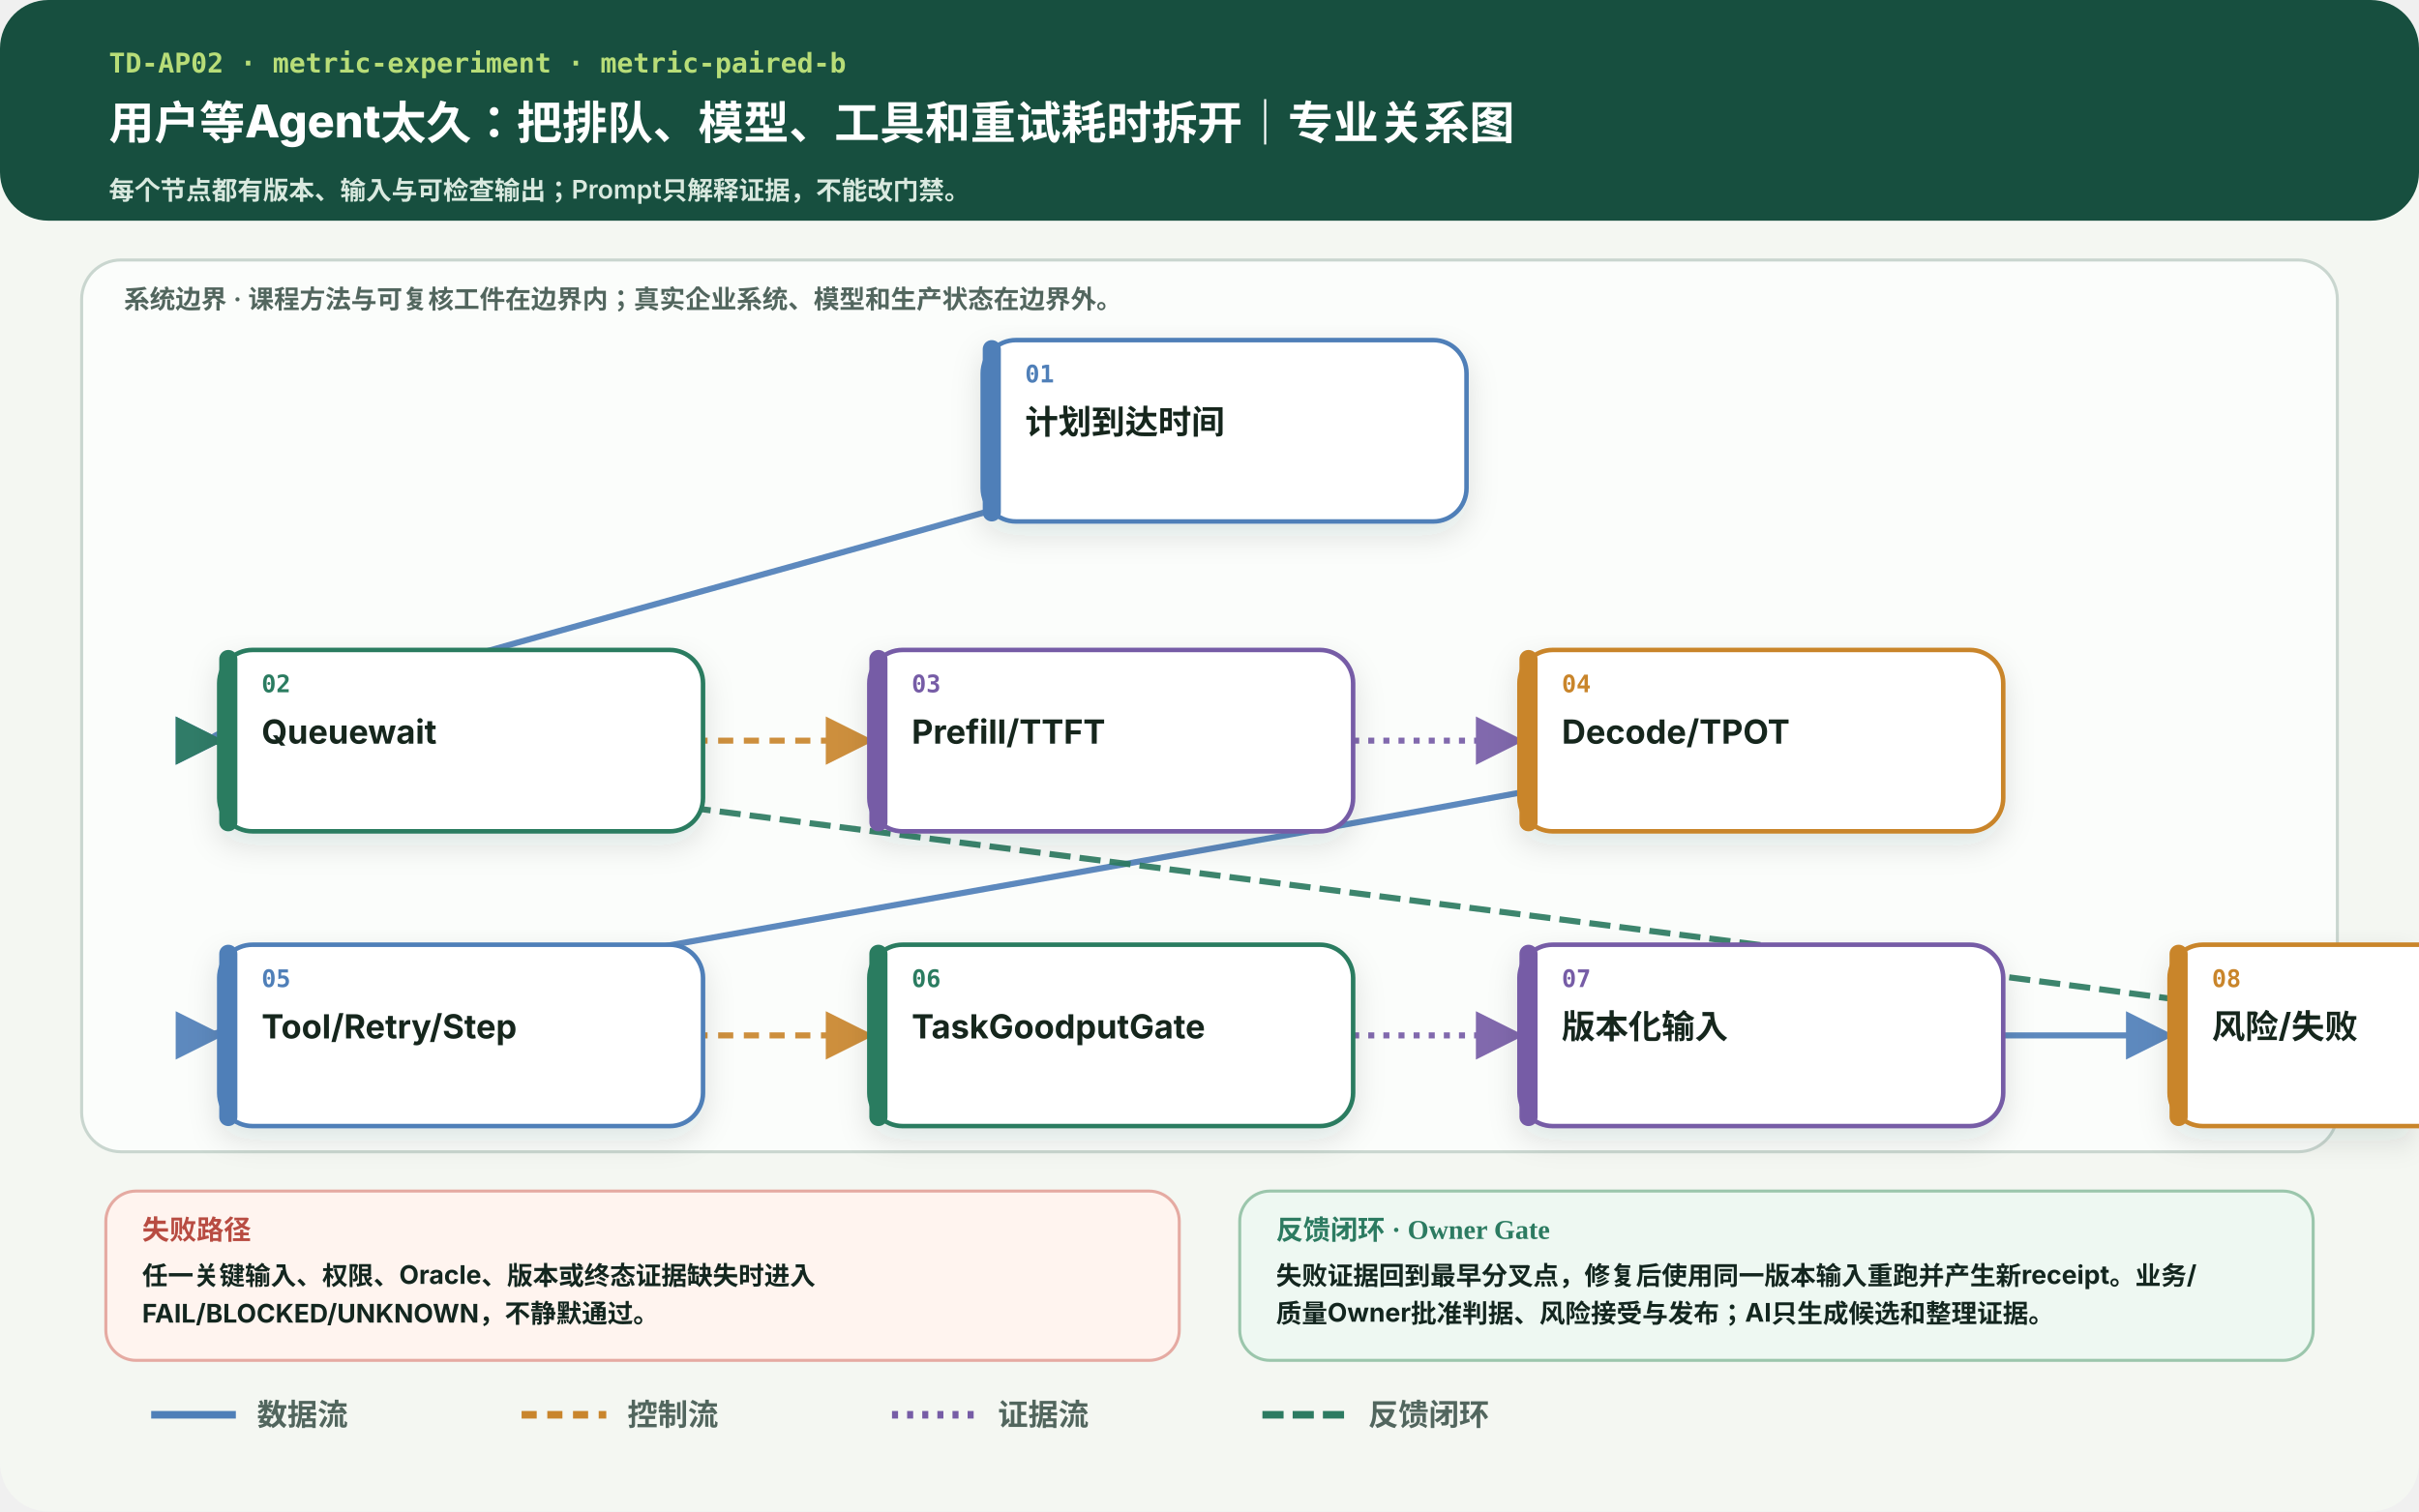
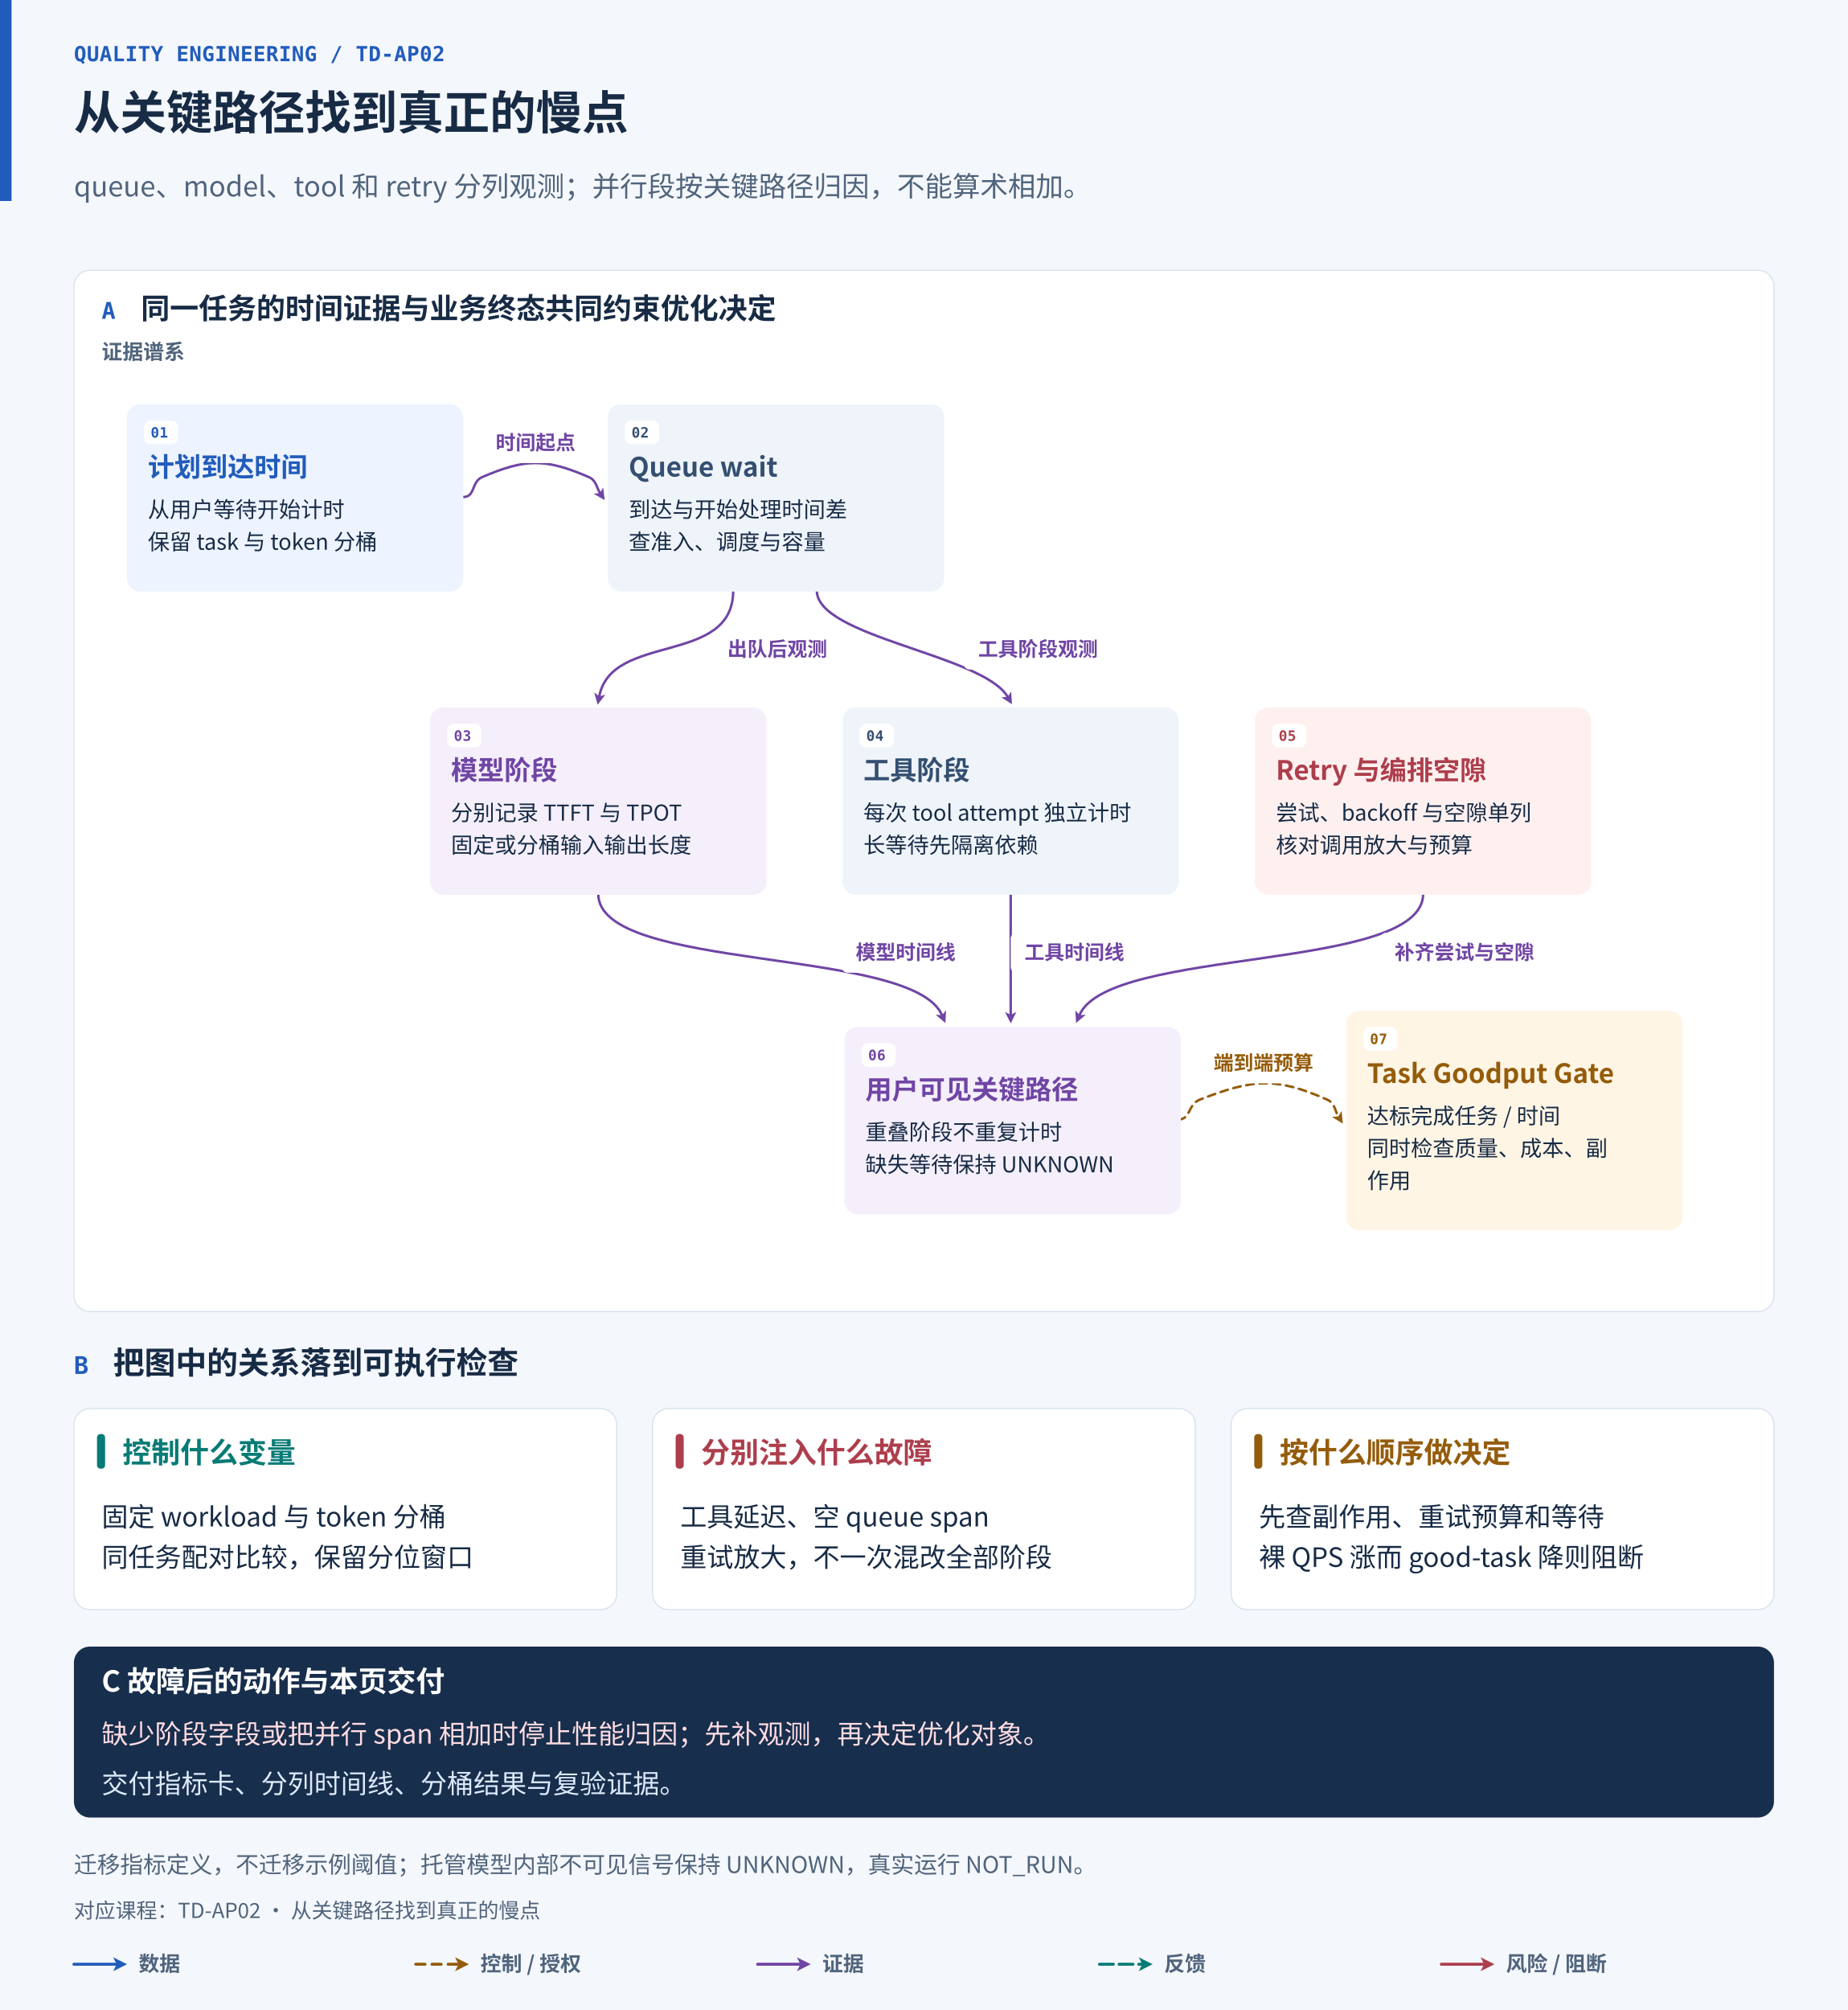
- <svg xmlns="http://www.w3.org/2000/svg" role="img" aria-labelledby="title desc" viewBox="0 0 1600 1000" width="1600" height="1000">
+ <svg xmlns="http://www.w3.org/2000/svg" width="1600" height="1740" viewBox="0 0 1600 1740" role="img" aria-labelledby="title desc" data-redraw-version="2">
+   <style>text{font-family:'PingFang SC','Microsoft YaHei','Noto Sans CJK SC',system-ui,sans-serif}.mono{font-family:'SFMono-Regular',Consolas,monospace;letter-spacing:.25px}</style>
  <defs>
-     <filter id="shadow" x="-15%" y="-15%" width="130%" height="140%">
-       <feDropShadow dx="0" dy="8" stdDeviation="10" flood-color="#173f32" flood-opacity="0.12" />
-     </filter>
-     <marker id="arrow-data" viewBox="0 0 10 10" refX="9" refY="5" markerWidth="8" markerHeight="8" orient="auto-start-reverse">
-       <path d="M 0 0 L 10 5 L 0 10 z" fill="#4f7fb8" />
+     <marker id="arr-data" markerUnits="userSpaceOnUse" markerWidth="12" markerHeight="12" refX="3" refY="6" orient="auto">
+       <path d="M0 0L12 6L0 12L3 6Z" fill="#215cbb" />
    </marker>
-     <marker id="arrow-control" viewBox="0 0 10 10" refX="9" refY="5" markerWidth="8" markerHeight="8" orient="auto-start-reverse">
-       <path d="M 0 0 L 10 5 L 0 10 z" fill="#c9852c" />
+     <marker id="arr-control" markerUnits="userSpaceOnUse" markerWidth="12" markerHeight="12" refX="3" refY="6" orient="auto">
+       <path d="M0 0L12 6L0 12L3 6Z" fill="#945c0b" />
    </marker>
-     <marker id="arrow-evidence" viewBox="0 0 10 10" refX="9" refY="5" markerWidth="8" markerHeight="8" orient="auto-start-reverse">
-       <path d="M 0 0 L 10 5 L 0 10 z" fill="#765ca6" />
+     <marker id="arr-evidence" markerUnits="userSpaceOnUse" markerWidth="12" markerHeight="12" refX="3" refY="6" orient="auto">
+       <path d="M0 0L12 6L0 12L3 6Z" fill="#7045a4" />
    </marker>
-     <marker id="arrow-feedback" viewBox="0 0 10 10" refX="9" refY="5" markerWidth="8" markerHeight="8" orient="auto-start-reverse">
-       <path d="M 0 0 L 10 5 L 0 10 z" fill="#2c7b61" />
+     <marker id="arr-feedback" markerUnits="userSpaceOnUse" markerWidth="12" markerHeight="12" refX="3" refY="6" orient="auto">
+       <path d="M0 0L12 6L0 12L3 6Z" fill="#087b76" />
+     </marker>
+     <marker id="arr-risk" markerUnits="userSpaceOnUse" markerWidth="12" markerHeight="12" refX="3" refY="6" orient="auto">
+       <path d="M0 0L12 6L0 12L3 6Z" fill="#ad3e4c" />
    </marker>
  </defs>
-   <rect width="1600" height="1000" rx="32" fill="#f4f7f2" />
-   <rect x="0" y="0" width="1600" height="146" rx="32" fill="#174f3f" />
-   <text x="72" y="48" font-family="ui-monospace,SFMono-Regular,Menlo,monospace" font-size="18" font-weight="800" fill="#b8dd78">TD-AP02 · metric-experiment · metric-paired-b</text>
-   <text x="72" y="92" text-anchor="start" font-family="-apple-system,BlinkMacSystemFont,'Segoe UI','PingFang SC',sans-serif" font-size="30" font-weight="800" fill="#ffffff">用户等Agent太久：把排队、模型、工具和重试耗时拆开｜专业关系图</text>
-   <text x="72" y="132" text-anchor="start" font-family="-apple-system,BlinkMacSystemFont,'Segoe UI','PingFang SC',sans-serif" font-size="17" font-weight="600" fill="#d9e9df">每个节点都有版本、输入与可检查输出；Prompt只解释证据，不能改门禁。</text>
-   <rect x="54" y="172" width="1492" height="590" rx="26" fill="#fbfdfb" stroke="#c9d6cf" stroke-width="2" />
-   <text x="82" y="204" font-size="17" font-weight="800" fill="#52665e">系统边界 · 课程方法与可复核工件在边界内；真实企业系统、模型和生产状态在边界外。</text>
-   <path d="M 810 285 C 885 285, 70 490, 145 490" fill="none" stroke="#4f7fb8" stroke-width="4" stroke-dasharray="" marker-end="url(#arrow-data)" opacity="0.92" />
-   <path d="M 305 490 C 380 490, 500 490, 575 490" fill="none" stroke="#c9852c" stroke-width="4" stroke-dasharray="10 7" marker-end="url(#arrow-control)" opacity="0.92" />
-   <path d="M 735 490 C 810 490, 930 490, 1005 490" fill="none" stroke="#765ca6" stroke-width="4" stroke-dasharray="4 6" marker-end="url(#arrow-evidence)" opacity="0.92" />
-   <path d="M 1165 490 C 1240 490, 70 685, 145 685" fill="none" stroke="#4f7fb8" stroke-width="4" stroke-dasharray="" marker-end="url(#arrow-data)" opacity="0.92" />
-   <path d="M 305 685 C 380 685, 500 685, 575 685" fill="none" stroke="#c9852c" stroke-width="4" stroke-dasharray="10 7" marker-end="url(#arrow-control)" opacity="0.92" />
-   <path d="M 735 685 C 810 685, 930 685, 1005 685" fill="none" stroke="#765ca6" stroke-width="4" stroke-dasharray="4 6" marker-end="url(#arrow-evidence)" opacity="0.92" />
-   <path d="M 1165 685 C 1240 685, 1360 685, 1435 685" fill="none" stroke="#4f7fb8" stroke-width="4" stroke-dasharray="" marker-end="url(#arrow-data)" opacity="0.92" />
-   <path d="M 1595 685 C 1670 685, 70 490, 145 490" fill="none" stroke="#2c7b61" stroke-width="4" stroke-dasharray="14 6" marker-end="url(#arrow-feedback)" opacity="0.92" />
-   <g filter="url(#shadow)">
-     <rect x="650" y="225" width="320" height="120" rx="22" fill="#ffffff" stroke="#4f7fb8" stroke-width="3" />
-     <rect x="650" y="225" width="12" height="120" rx="6" fill="#4f7fb8" />
-     <text x="678" y="253" font-family="ui-monospace,SFMono-Regular,Menlo,monospace" font-size="16" font-weight="800" fill="#4f7fb8">01</text>
-     <text x="678" y="287" text-anchor="start" font-family="-apple-system,BlinkMacSystemFont,'Segoe UI','PingFang SC',sans-serif" font-size="22" font-weight="700" fill="#13261f">计划到达时间</text>
+   <rect width="1600" height="1740" fill="#f4f7fb" />
+   <rect width="10" height="174" fill="#215cbb" />
+   <text x="64" y="53" font-size="18" fill="#215cbb" font-weight="750" class="mono">QUALITY ENGINEERING  /  TD-AP02</text>
+   <text x="64" y="112" font-size="40" fill="#172b45" font-weight="750">从关键路径找到真正的慢点</text>
+   <text x="64" y="170" font-size="24" fill="#50647c" font-weight="450">queue、model、tool 和 retry 分列观测；并行段按关键路径归因，不能算术相加。</text>
+   <g id="system-graph" data-region="64,234,1472,901.3894439873045">
+     <rect x="64" y="234" width="1472" height="901.389" rx="14" fill="#fff" stroke="#d9e2ed" />
+     <text x="88" y="276" font-size="20" fill="#215cbb" font-weight="800" class="mono">A</text>
+     <text x="122" y="276" font-size="25" fill="#172b45" font-weight="700">同一任务的时间证据与业务终态共同约束优化决定</text>
+     <text x="88" y="311" font-size="18" fill="#50647c" font-weight="550">证据谱系</text>
+     <g transform="translate(109.8742 350) scale(0.8228518)" data-graph-scale="0.8228517691313035" data-routing="dot">
+       <path class="edge edge-evidence" d="M354 97.5 C366.89 97.5 362.15 81.58 374 76.5 C419.75 56.89 440.25 56.89 486 76.5 C493.96 79.91 494.43 88.22 497.8 93.3" fill="none" stroke="#7045a4" stroke-width="2.6" stroke-linecap="round" stroke-linejoin="round" marker-end="url(#arr-evidence)" data-edge-id="e0" data-from="arrival" data-to="queue" />
+       <path class="edge edge-evidence" d="M638 196 C638 275.26 510.06 239.64 497.06 307.23" fill="none" stroke="#7045a4" stroke-width="2.6" stroke-linecap="round" stroke-linejoin="round" marker-end="url(#arr-evidence)" data-edge-id="e1" data-from="queue" data-to="model" />
+       <path class="edge edge-evidence" d="M726 196 C726 245.01 900.84 263.32 926.8 307.78" fill="none" stroke="#7045a4" stroke-width="2.6" stroke-linecap="round" stroke-linejoin="round" marker-end="url(#arr-evidence)" data-edge-id="e2" data-from="queue" data-to="tool" />
+       <path class="edge edge-evidence" d="M496 515 C496 597.53 826.67 570.35 857.68 642.59" fill="none" stroke="#7045a4" stroke-width="2.6" stroke-linecap="round" stroke-linejoin="round" marker-end="url(#arr-evidence)" data-edge-id="e3" data-from="model" data-to="critical" />
+       <path class="edge edge-evidence" d="M930 515 C930 572.68 930 589.97 930 642.28" fill="none" stroke="#7045a4" stroke-width="2.6" stroke-linecap="round" stroke-linejoin="round" marker-end="url(#arr-evidence)" data-edge-id="e4" data-from="tool" data-to="critical" />
+       <path class="edge edge-evidence" d="M1364 515 C1364 597.53 1033.33 570.35 1002.32 642.59" fill="none" stroke="#7045a4" stroke-width="2.6" stroke-linecap="round" stroke-linejoin="round" marker-end="url(#arr-evidence)" data-edge-id="e5" data-from="retry" data-to="critical" />
+       <path class="edge edge-control" d="M1106 752.5 C1119.84 752.5 1116.09 736.51 1129 731.5 C1184.53 709.96 1208.54 707.41 1263 731.5 C1271.12 735.09 1271.39 743.79 1274.7 749.11" fill="none" stroke="#945c0b" stroke-width="2.6" stroke-linecap="round" stroke-linejoin="round" stroke-dasharray="8 6" marker-end="url(#arr-control)" data-edge-id="e6" data-from="critical" data-to="goodput" />
+       <g id="node-arrival" class="node node-input" data-region="0,0,354,197">
+         <rect x="0" y="0" width="354" height="197" rx="14" fill="#edf3ff" stroke="none" />
+         <rect x="18" y="17" width="36" height="25" rx="7" fill="#fff" stroke="none" />
+         <text x="25" y="35" font-size="15" fill="#215cbb" font-weight="750" class="mono">01</text>
+         <text x="22" y="76" font-size="28" fill="#215cbb" font-weight="700">计划到达时间</text>
+         <text x="22" y="119" font-size="23" fill="#172b45" font-weight="450">从用户等待开始计时</text>
+         <text x="22" y="153" font-size="23" fill="#172b45" font-weight="450">保留 task 与 token 分桶</text>
+       </g>
+       <g id="node-queue" class="node node-process" data-region="506,0,354,197">
+         <rect x="506" y="0" width="354" height="197" rx="14" fill="#eff4fa" stroke="none" />
+         <rect x="524" y="17" width="36" height="25" rx="7" fill="#fff" stroke="none" />
+         <text x="531" y="35" font-size="15" fill="#344f70" font-weight="750" class="mono">02</text>
+         <text x="528" y="76" font-size="28" fill="#344f70" font-weight="700">Queue wait</text>
+         <text x="528" y="119" font-size="23" fill="#172b45" font-weight="450">到达与开始处理时间差</text>
+         <text x="528" y="153" font-size="23" fill="#172b45" font-weight="450">查准入、调度与容量</text>
+       </g>
+       <g id="node-model" class="node node-ai" data-region="319,319,354,197">
+         <rect x="319" y="319" width="354" height="197" rx="14" fill="#f4effb" stroke="none" />
+         <rect x="337" y="336" width="36" height="25" rx="7" fill="#fff" stroke="none" />
+         <text x="344" y="354" font-size="15" fill="#7045a4" font-weight="750" class="mono">03</text>
+         <text x="341" y="395" font-size="28" fill="#7045a4" font-weight="700">模型阶段</text>
+         <text x="341" y="438" font-size="23" fill="#172b45" font-weight="450">分别记录 TTFT 与 TPOT</text>
+         <text x="341" y="472" font-size="23" fill="#172b45" font-weight="450">固定或分桶输入输出长度</text>
+       </g>
+       <g id="node-tool" class="node node-process" data-region="753,319,354,197">
+         <rect x="753" y="319" width="354" height="197" rx="14" fill="#eff4fa" stroke="none" />
+         <rect x="771" y="336" width="36" height="25" rx="7" fill="#fff" stroke="none" />
+         <text x="778" y="354" font-size="15" fill="#344f70" font-weight="750" class="mono">04</text>
+         <text x="775" y="395" font-size="28" fill="#344f70" font-weight="700">工具阶段</text>
+         <text x="775" y="438" font-size="23" fill="#172b45" font-weight="450">每次 tool attempt 独立计时</text>
+         <text x="775" y="472" font-size="23" fill="#172b45" font-weight="450">长等待先隔离依赖</text>
+       </g>
+       <g id="node-retry" class="node node-risk" data-region="1187,319,354,197">
+         <rect x="1187" y="319" width="354" height="197" rx="14" fill="#fff0f0" stroke="none" />
+         <rect x="1205" y="336" width="36" height="25" rx="7" fill="#fff" stroke="none" />
+         <text x="1212" y="354" font-size="15" fill="#ad3e4c" font-weight="750" class="mono">05</text>
+         <text x="1209" y="395" font-size="28" fill="#ad3e4c" font-weight="700">Retry 与编排空隙</text>
+         <text x="1209" y="438" font-size="23" fill="#172b45" font-weight="450">尝试、backoff 与空隙单列</text>
+         <text x="1209" y="472" font-size="23" fill="#172b45" font-weight="450">核对调用放大与预算</text>
+       </g>
+       <g id="node-critical" class="node node-evidence" data-region="755,655,354,197">
+         <rect x="755" y="655" width="354" height="197" rx="14" fill="#f4effb" stroke="none" />
+         <rect x="773" y="672" width="36" height="25" rx="7" fill="#fff" stroke="none" />
+         <text x="780" y="690" font-size="15" fill="#7045a4" font-weight="750" class="mono">06</text>
+         <text x="777" y="731" font-size="28" fill="#7045a4" font-weight="700">用户可见关键路径</text>
+         <text x="777" y="774" font-size="23" fill="#172b45" font-weight="450">重叠阶段不重复计时</text>
+         <text x="777" y="808" font-size="23" fill="#172b45" font-weight="450">缺失等待保持 UNKNOWN</text>
+       </g>
+       <g id="node-goodput" class="node node-control" data-region="1283,638,354,231">
+         <rect x="1283" y="638" width="354" height="231" rx="14" fill="#fff5e5" stroke="none" />
+         <rect x="1301" y="655" width="36" height="25" rx="7" fill="#fff" stroke="none" />
+         <text x="1308" y="673" font-size="15" fill="#945c0b" font-weight="750" class="mono">07</text>
+         <text x="1305" y="714" font-size="28" fill="#945c0b" font-weight="700">Task Goodput Gate</text>
+         <text x="1305" y="757" font-size="23" fill="#172b45" font-weight="450">达标完成任务 / 时间</text>
+         <text x="1305" y="791" font-size="23" fill="#172b45" font-weight="450">同时检查质量、成本、副</text>
+         <text x="1305" y="825" font-size="23" fill="#172b45" font-weight="450">作用</text>
+       </g>
+       <rect x="374" y="19.79" width="112" height="42" rx="6" fill="#fff" stroke="none" />
+       <text x="430" y="47.79" font-size="21" fill="#7045a4" font-weight="600" text-anchor="middle" class="edge-label" data-edge-id="e0">时间起点</text>
+       <rect x="617.39" y="237" width="134" height="42" rx="6" fill="#fff" stroke="none" />
+       <text x="684.39" y="265" font-size="21" fill="#7045a4" font-weight="600" text-anchor="middle" class="edge-label" data-edge-id="e1">出队后观测</text>
+       <rect x="880.7" y="237" width="156" height="42" rx="6" fill="#fff" stroke="none" />
+       <text x="958.7" y="265" font-size="21" fill="#7045a4" font-weight="600" text-anchor="middle" class="edge-label" data-edge-id="e2">工具阶段观测</text>
+       <rect x="752.44" y="556" width="134" height="42" rx="6" fill="#fff" stroke="none" />
+       <text x="819.44" y="584" font-size="21" fill="#7045a4" font-weight="600" text-anchor="middle" class="edge-label" data-edge-id="e3">模型时间线</text>
+       <rect x="930" y="556" width="134" height="42" rx="6" fill="#fff" stroke="none" />
+       <text x="997" y="584" font-size="21" fill="#7045a4" font-weight="600" text-anchor="middle" class="edge-label" data-edge-id="e4">工具时间线</text>
+       <rect x="1318.9" y="556" width="177" height="42" rx="6" fill="#fff" stroke="none" />
+       <text x="1407.4" y="584" font-size="21" fill="#7045a4" font-weight="600" text-anchor="middle" class="edge-label" data-edge-id="e5">补齐尝试与空隙</text>
+       <rect x="1129" y="672.38" width="134" height="42" rx="6" fill="#fff" stroke="none" />
+       <text x="1196" y="700.38" font-size="21" fill="#945c0b" font-weight="600" text-anchor="middle" class="edge-label" data-edge-id="e6">端到端预算</text>
+     </g>
  </g>
-   <g filter="url(#shadow)">
-     <rect x="145" y="430" width="320" height="120" rx="22" fill="#ffffff" stroke="#2c7b61" stroke-width="3" />
-     <rect x="145" y="430" width="12" height="120" rx="6" fill="#2c7b61" />
-     <text x="173" y="458" font-family="ui-monospace,SFMono-Regular,Menlo,monospace" font-size="16" font-weight="800" fill="#2c7b61">02</text>
-     <text x="173" y="492" text-anchor="start" font-family="-apple-system,BlinkMacSystemFont,'Segoe UI','PingFang SC',sans-serif" font-size="22" font-weight="700" fill="#13261f">Queuewait</text>
+   <text x="64" y="1189.389" font-size="21" fill="#215cbb" font-weight="800" class="mono">B</text>
+   <text x="98" y="1189.389" font-size="27" fill="#172b45" font-weight="700">把图中的关系落到可执行检查</text>
+   <g id="detail-0" data-region="64,1219.3894439873045,470,174">
+     <rect x="64" y="1219.389" width="470" height="174" rx="14" fill="#fff" stroke="#d9e2ed" />
+     <rect x="84" y="1241.389" width="7" height="30" rx="3" fill="#087b76" stroke="none" />
+     <text x="106" y="1266.389" font-size="25" fill="#087b76" font-weight="700">控制什么变量</text>
+     <text x="88" y="1321.389" font-size="23" fill="#172b45" font-weight="450">固定 workload 与 token 分桶</text>
+     <text x="88" y="1356.389" font-size="23" fill="#172b45" font-weight="450">同任务配对比较，保留分位窗口</text>
  </g>
-   <g filter="url(#shadow)">
-     <rect x="575" y="430" width="320" height="120" rx="22" fill="#ffffff" stroke="#765ca6" stroke-width="3" />
-     <rect x="575" y="430" width="12" height="120" rx="6" fill="#765ca6" />
-     <text x="603" y="458" font-family="ui-monospace,SFMono-Regular,Menlo,monospace" font-size="16" font-weight="800" fill="#765ca6">03</text>
-     <text x="603" y="492" text-anchor="start" font-family="-apple-system,BlinkMacSystemFont,'Segoe UI','PingFang SC',sans-serif" font-size="22" font-weight="700" fill="#13261f">Prefill/TTFT</text>
+   <g id="detail-1" data-region="565,1219.3894439873045,470,174">
+     <rect x="565" y="1219.389" width="470" height="174" rx="14" fill="#fff" stroke="#d9e2ed" />
+     <rect x="585" y="1241.389" width="7" height="30" rx="3" fill="#ad3e4c" stroke="none" />
+     <text x="607" y="1266.389" font-size="25" fill="#ad3e4c" font-weight="700">分别注入什么故障</text>
+     <text x="589" y="1321.389" font-size="23" fill="#172b45" font-weight="450">工具延迟、空 queue span</text>
+     <text x="589" y="1356.389" font-size="23" fill="#172b45" font-weight="450">重试放大，不一次混改全部阶段</text>
  </g>
-   <g filter="url(#shadow)">
-     <rect x="1005" y="430" width="320" height="120" rx="22" fill="#ffffff" stroke="#c9852c" stroke-width="3" />
-     <rect x="1005" y="430" width="12" height="120" rx="6" fill="#c9852c" />
-     <text x="1033" y="458" font-family="ui-monospace,SFMono-Regular,Menlo,monospace" font-size="16" font-weight="800" fill="#c9852c">04</text>
-     <text x="1033" y="492" text-anchor="start" font-family="-apple-system,BlinkMacSystemFont,'Segoe UI','PingFang SC',sans-serif" font-size="22" font-weight="700" fill="#13261f">Decode/TPOT</text>
+   <g id="detail-2" data-region="1066,1219.3894439873045,470,174">
+     <rect x="1066" y="1219.389" width="470" height="174" rx="14" fill="#fff" stroke="#d9e2ed" />
+     <rect x="1086" y="1241.389" width="7" height="30" rx="3" fill="#945c0b" stroke="none" />
+     <text x="1108" y="1266.389" font-size="25" fill="#945c0b" font-weight="700">按什么顺序做决定</text>
+     <text x="1090" y="1321.389" font-size="23" fill="#172b45" font-weight="450">先查副作用、重试预算和等待</text>
+     <text x="1090" y="1356.389" font-size="23" fill="#172b45" font-weight="450">裸 QPS 涨而 good-task 降则阻断</text>
  </g>
-   <g filter="url(#shadow)">
-     <rect x="145" y="625" width="320" height="120" rx="22" fill="#ffffff" stroke="#4f7fb8" stroke-width="3" />
-     <rect x="145" y="625" width="12" height="120" rx="6" fill="#4f7fb8" />
-     <text x="173" y="653" font-family="ui-monospace,SFMono-Regular,Menlo,monospace" font-size="16" font-weight="800" fill="#4f7fb8">05</text>
-     <text x="173" y="687" text-anchor="start" font-family="-apple-system,BlinkMacSystemFont,'Segoe UI','PingFang SC',sans-serif" font-size="22" font-weight="700" fill="#13261f">Tool/Retry/Step</text>
+   <g id="failure-and-output" data-region="64,1425.3894439873045,1472,148">
+     <rect x="64" y="1425.389" width="1472" height="148" rx="14" fill="#172e4c" stroke="none" />
+     <text x="88" y="1464.389" font-size="25" fill="#fff" font-weight="700">C  故障后的动作与本页交付</text>
+     <text x="88" y="1509.389" font-size="23" fill="#ffdce2" font-weight="450">缺少阶段字段或把并行 span 相加时停止性能归因；先补观测，再决定优化对象。</text>
+     <text x="88" y="1552.389" font-size="23" fill="#dce9fa" font-weight="450">交付指标卡、分列时间线、分桶结果与复验证据。</text>
  </g>
-   <g filter="url(#shadow)">
-     <rect x="575" y="625" width="320" height="120" rx="22" fill="#ffffff" stroke="#2c7b61" stroke-width="3" />
-     <rect x="575" y="625" width="12" height="120" rx="6" fill="#2c7b61" />
-     <text x="603" y="653" font-family="ui-monospace,SFMono-Regular,Menlo,monospace" font-size="16" font-weight="800" fill="#2c7b61">06</text>
-     <text x="603" y="687" text-anchor="start" font-family="-apple-system,BlinkMacSystemFont,'Segoe UI','PingFang SC',sans-serif" font-size="22" font-weight="700" fill="#13261f">TaskGoodputGate</text>
-   </g>
-   <g filter="url(#shadow)">
-     <rect x="1005" y="625" width="320" height="120" rx="22" fill="#ffffff" stroke="#765ca6" stroke-width="3" />
-     <rect x="1005" y="625" width="12" height="120" rx="6" fill="#765ca6" />
-     <text x="1033" y="653" font-family="ui-monospace,SFMono-Regular,Menlo,monospace" font-size="16" font-weight="800" fill="#765ca6">07</text>
-     <text x="1033" y="687" text-anchor="start" font-family="-apple-system,BlinkMacSystemFont,'Segoe UI','PingFang SC',sans-serif" font-size="22" font-weight="700" fill="#13261f">版本化输入</text>
-   </g>
-   <g filter="url(#shadow)">
-     <rect x="1435" y="625" width="320" height="120" rx="22" fill="#ffffff" stroke="#c9852c" stroke-width="3" />
-     <rect x="1435" y="625" width="12" height="120" rx="6" fill="#c9852c" />
-     <text x="1463" y="653" font-family="ui-monospace,SFMono-Regular,Menlo,monospace" font-size="16" font-weight="800" fill="#c9852c">08</text>
-     <text x="1463" y="687" text-anchor="start" font-family="-apple-system,BlinkMacSystemFont,'Segoe UI','PingFang SC',sans-serif" font-size="22" font-weight="700" fill="#13261f">风险/失败</text>
-   </g>
-   <g transform="translate(70 788)">
-     <rect width="710" height="112" rx="20" fill="#fff4ef" stroke="#e5aaa2" stroke-width="2" />
-     <text x="24" y="32" font-size="18" font-weight="900" fill="#b84c42">失败路径</text>
-     <text x="24" y="62" text-anchor="start" font-family="-apple-system,BlinkMacSystemFont,'Segoe UI','PingFang SC',sans-serif" font-size="17" font-weight="650" fill="#13261f">任一关键输入、权限、Oracle、版本或终态证据缺失时进入</text>
-     <text x="24" y="87" text-anchor="start" font-family="-apple-system,BlinkMacSystemFont,'Segoe UI','PingFang SC',sans-serif" font-size="17" font-weight="650" fill="#13261f">FAIL/BLOCKED/UNKNOWN，不静默通过。</text>
-   </g>
-   <g transform="translate(820 788)">
-     <rect width="710" height="112" rx="20" fill="#eef8f2" stroke="#9bc6ac" stroke-width="2" />
-     <text x="24" y="32" font-size="18" font-weight="900" fill="#2c7b61">反馈闭环 · Owner Gate</text>
-     <text x="24" y="62" text-anchor="start" font-family="-apple-system,BlinkMacSystemFont,'Segoe UI','PingFang SC',sans-serif" font-size="17" font-weight="650" fill="#13261f">失败证据回到最早分叉点，修复后使用同一版本输入重跑并产生新receipt。业务/</text>
-     <text x="24" y="87" text-anchor="start" font-family="-apple-system,BlinkMacSystemFont,'Segoe UI','PingFang SC',sans-serif" font-size="17" font-weight="650" fill="#13261f">质量Owner批准判据、风险接受与发布；AI只生成候选和整理证据。</text>
-   </g>
-   <g transform="translate(100 936)">
-     <line x1="0" y1="0" x2="56" y2="0" stroke="#4f7fb8" stroke-width="5" stroke-dasharray="" />
-     <text x="70" y="7" font-size="20" font-weight="700" fill="#52665e">数据流</text>
-   </g>
-   <g transform="translate(345 936)">
-     <line x1="0" y1="0" x2="56" y2="0" stroke="#c9852c" stroke-width="5" stroke-dasharray="10 7" />
-     <text x="70" y="7" font-size="20" font-weight="700" fill="#52665e">控制流</text>
-   </g>
-   <g transform="translate(590 936)">
-     <line x1="0" y1="0" x2="56" y2="0" stroke="#765ca6" stroke-width="5" stroke-dasharray="4 6" />
-     <text x="70" y="7" font-size="20" font-weight="700" fill="#52665e">证据流</text>
-   </g>
-   <g transform="translate(835 936)">
-     <line x1="0" y1="0" x2="56" y2="0" stroke="#2c7b61" stroke-width="5" stroke-dasharray="14 6" />
-     <text x="70" y="7" font-size="20" font-weight="700" fill="#52665e">反馈闭环</text>
-   </g>
+   <text x="64" y="1621.389" font-size="20" fill="#50647c" font-weight="450">迁移指标定义，不迁移示例阈值；托管模型内部不可见信号保持 UNKNOWN，真实运行 NOT_RUN。</text>
+   <text x="64" y="1660.389" font-size="18" fill="#50647c" font-weight="450">对应课程：TD-AP02 · 从关键路径找到真正的慢点</text>
+   <path class="edge edge-data" d="M64 1700.389 L101 1700.389" fill="none" stroke="#215cbb" stroke-width="2.6" stroke-linecap="round" stroke-linejoin="round" marker-end="url(#arr-data)" />
+   <text x="120" y="1706.389" font-size="18" fill="#50647c" font-weight="550">数据</text>
+   <path class="edge edge-control" d="M360 1700.389 L397 1700.389" fill="none" stroke="#945c0b" stroke-width="2.6" stroke-linecap="round" stroke-linejoin="round" stroke-dasharray="8 6" marker-end="url(#arr-control)" />
+   <text x="416" y="1706.389" font-size="18" fill="#50647c" font-weight="550">控制 / 授权</text>
+   <path class="edge edge-evidence" d="M656 1700.389 L693 1700.389" fill="none" stroke="#7045a4" stroke-width="2.6" stroke-linecap="round" stroke-linejoin="round" marker-end="url(#arr-evidence)" />
+   <text x="712" y="1706.389" font-size="18" fill="#50647c" font-weight="550">证据</text>
+   <path class="edge edge-feedback" d="M952 1700.389 L989 1700.389" fill="none" stroke="#087b76" stroke-width="2.6" stroke-linecap="round" stroke-linejoin="round" stroke-dasharray="12 5" marker-end="url(#arr-feedback)" />
+   <text x="1008" y="1706.389" font-size="18" fill="#50647c" font-weight="550">反馈</text>
+   <path class="edge edge-risk" d="M1248 1700.389 L1285 1700.389" fill="none" stroke="#ad3e4c" stroke-width="2.6" stroke-linecap="round" stroke-linejoin="round" marker-end="url(#arr-risk)" />
+   <text x="1304" y="1706.389" font-size="18" fill="#50647c" font-weight="550">风险 / 阻断</text>
</svg>
